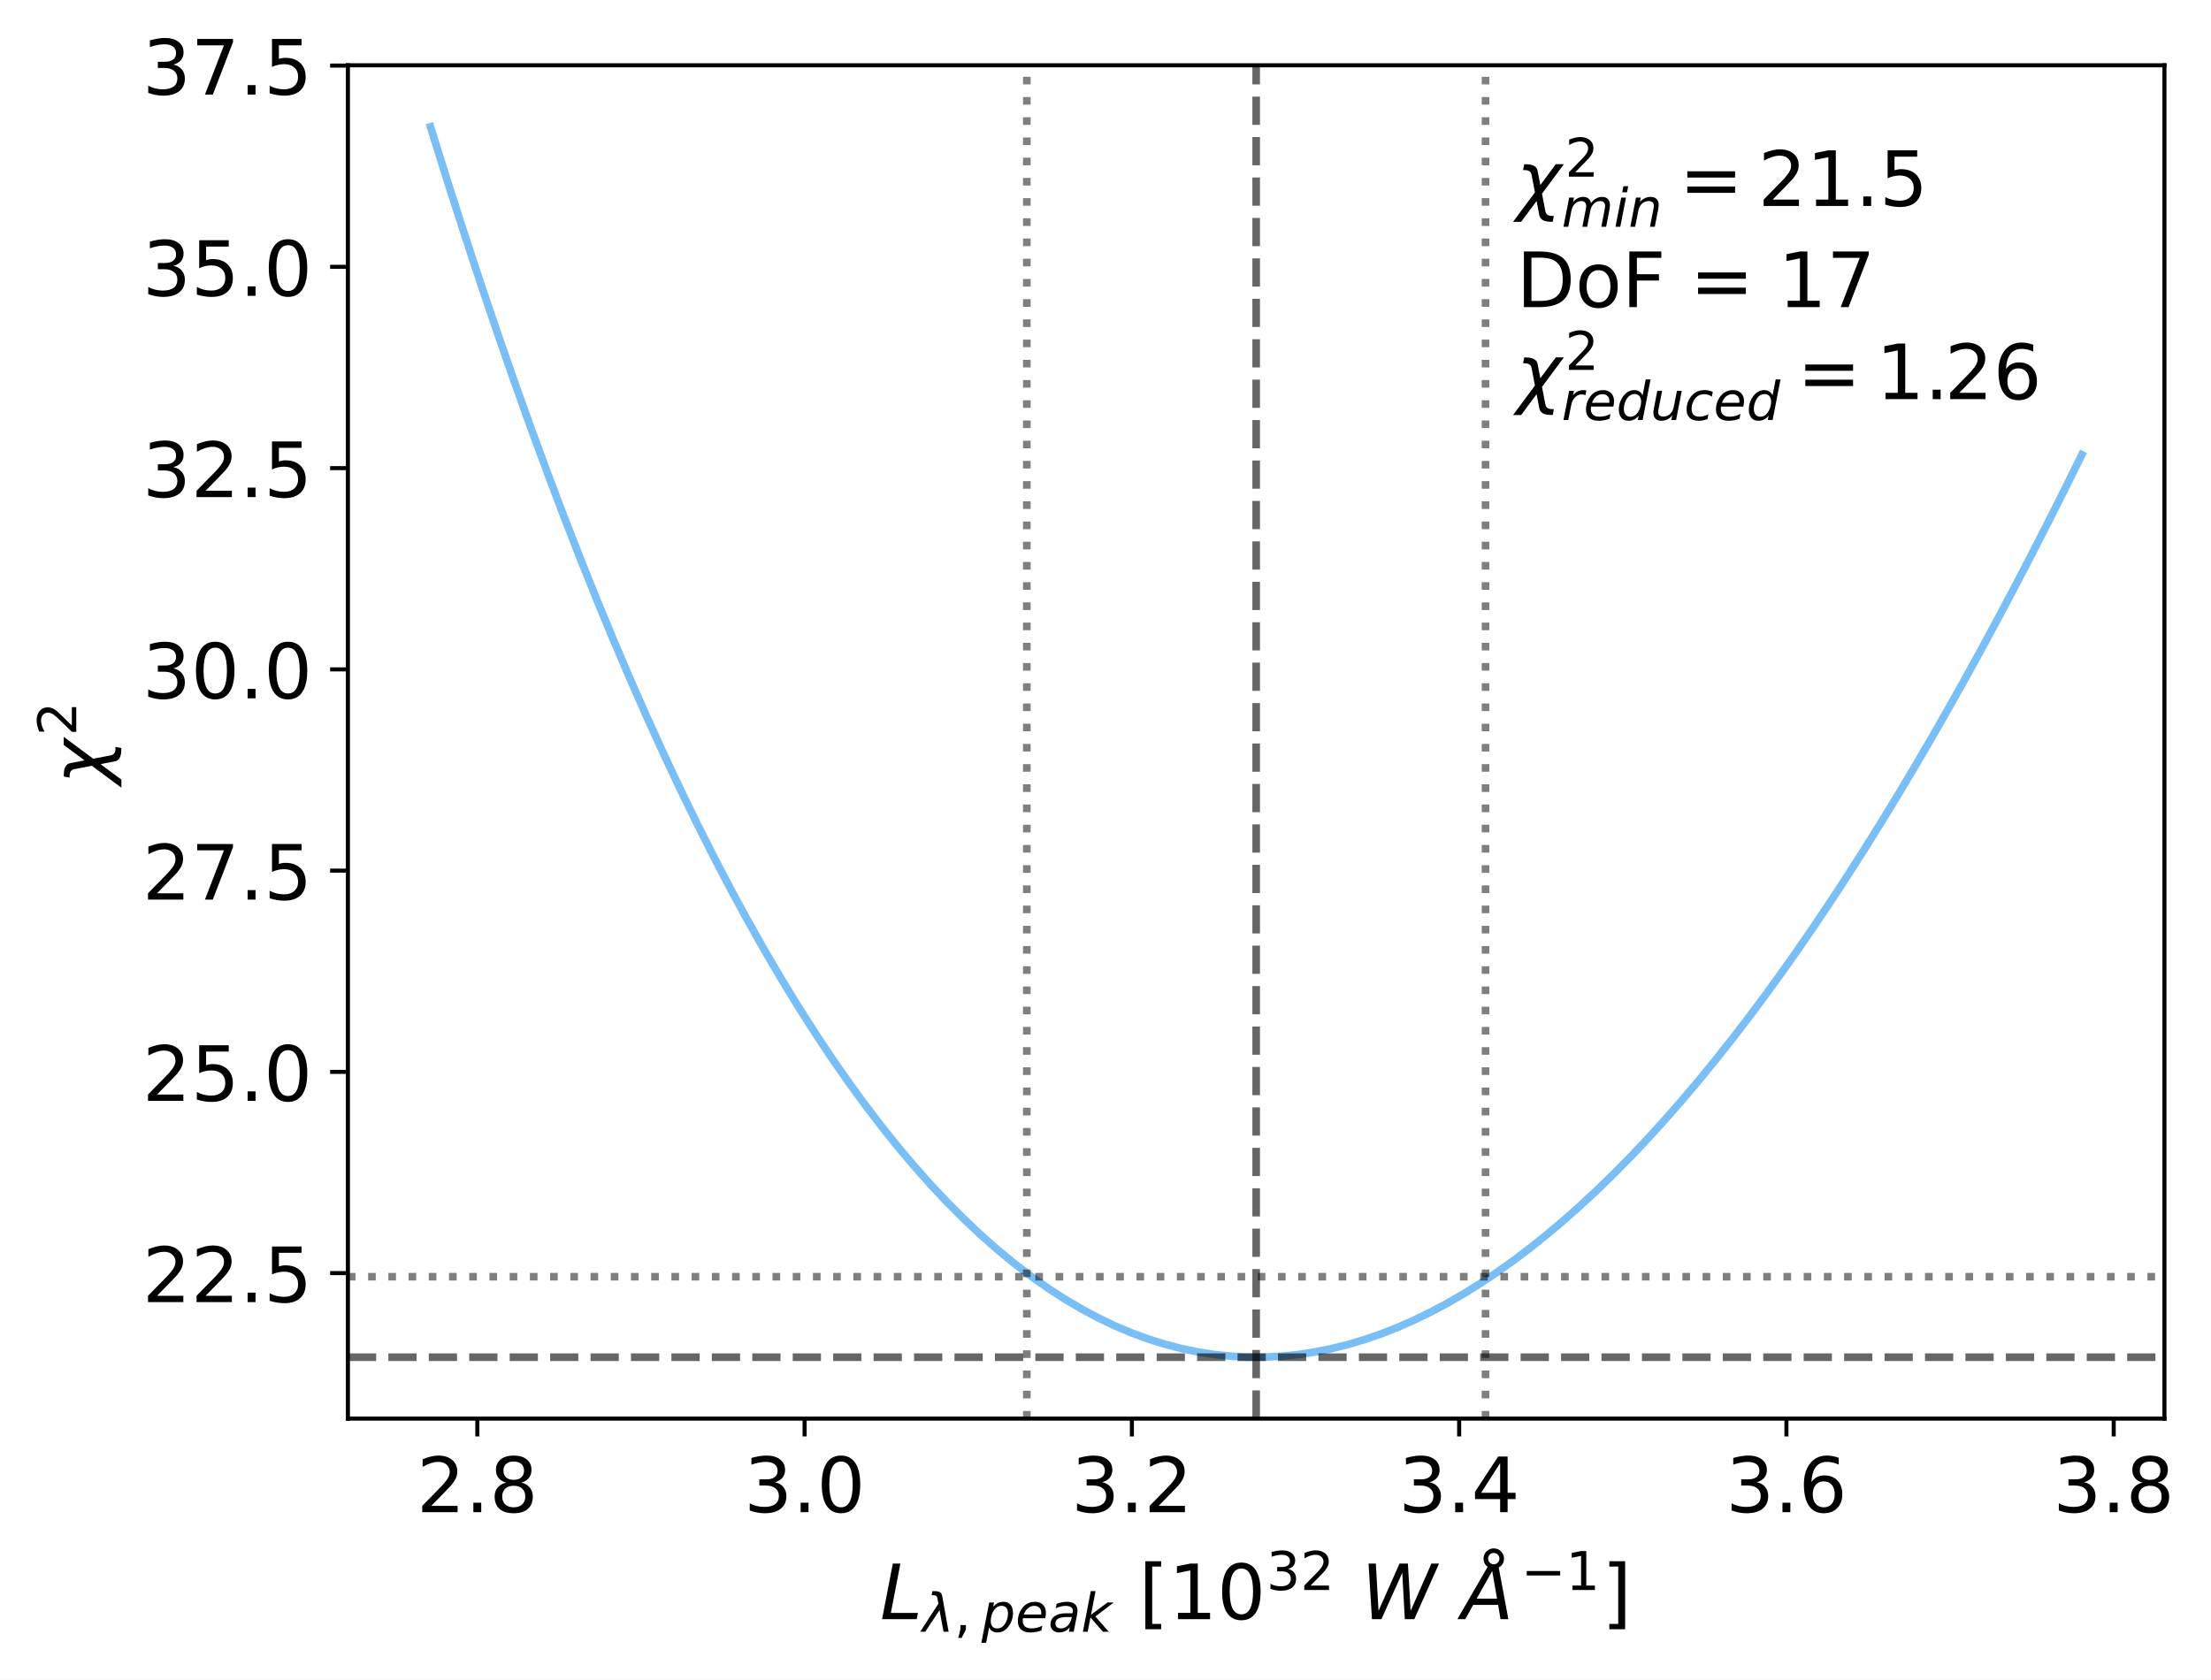
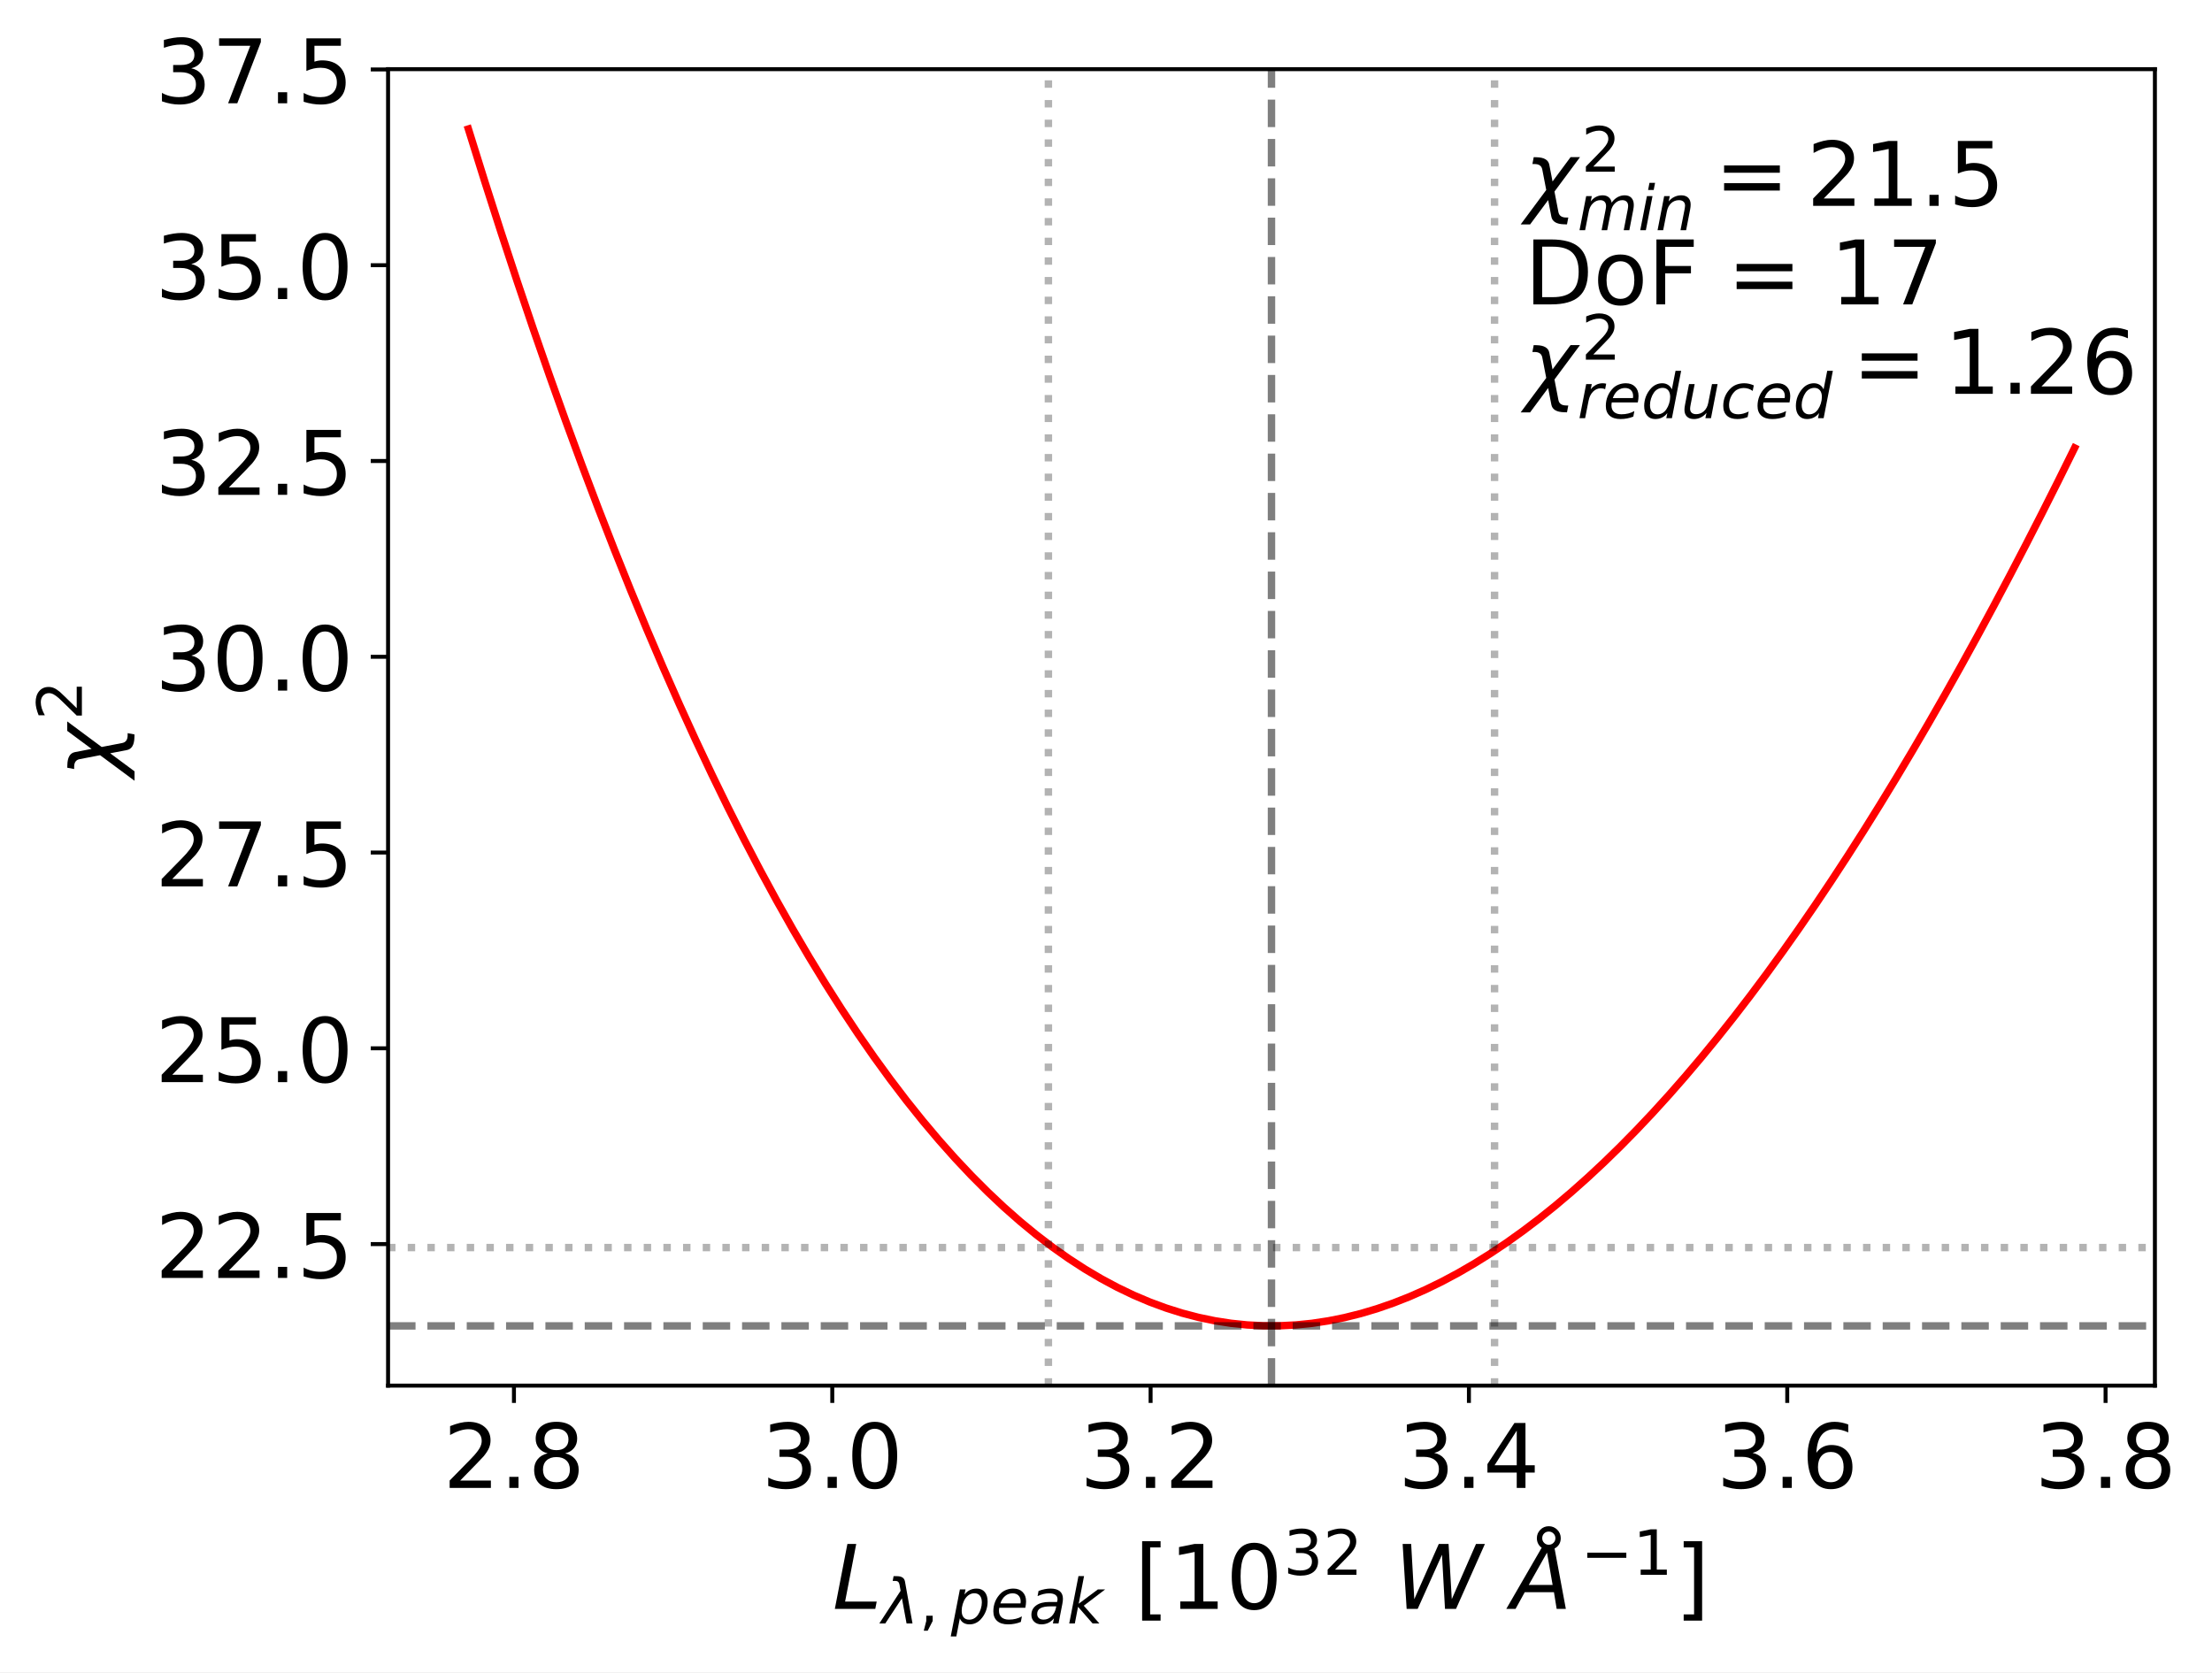
- <svg xmlns="http://www.w3.org/2000/svg" xmlns:xlink="http://www.w3.org/1999/xlink" width="434.674pt" height="330.27pt" viewBox="0 0 434.674 330.27" version="1.1">
+ <svg xmlns="http://www.w3.org/2000/svg" xmlns:xlink="http://www.w3.org/1999/xlink" width="447.099pt" height="338.034pt" viewBox="0 0 447.099 338.034" version="1.1">
  <defs>
    <style type="text/css">*{stroke-linejoin: round; stroke-linecap: butt}</style>
  </defs>
  <g id="figure_1">
    <g id="patch_1">
-       <path d="M 0 330.27  L 434.674 330.27  L 434.674 0  L 0 0  z " style="fill: #ffffff" />
+       <path d="M 0 338.034  L 447.099 338.034  L 447.099 0  L 0 0  z " style="fill: #ffffff" />
    </g>
    <g id="axes_1">
      <g id="patch_2">
-         <path d="M 68.398 278.953  L 425.518 278.953  L 425.518 12.841  L 68.398 12.841  z " style="fill: #ffffff" />
+         <path d="M 78.438 280.093  L 435.558 280.093  L 435.558 13.981  L 78.438 13.981  z " style="fill: #ffffff" />
      </g>
      <g id="matplotlib.axis_1">
        <g id="xtick_1">
          <g id="line2d_1">
            <defs>
-               <path id="ma2590154cd" d="M 0 0  L 0 3.5  " style="stroke: #000000; stroke-width: 0.8" />
+               <path id="m9525045e9a" d="M 0 0  L 0 3.5  " style="stroke: #000000; stroke-width: 0.8" />
            </defs>
            <g>
-               <use xlink:href="#ma2590154cd" x="93.843" y="278.953" style="stroke: #000000; stroke-width: 0.8" />
+               <use xlink:href="#m9525045e9a" x="103.882" y="280.093" style="stroke: #000000; stroke-width: 0.8" />
            </g>
          </g>
          <g id="text_1">
-             <g transform="translate(81.91546 297.3509) scale(0.15 -0.15)">
+             <g transform="translate(89.56968 300.7702) scale(0.18 -0.18)">
              <defs>
                <path id="DejaVuSans-32" d="M 1228 531  L 3431 531  L 3431 0  L 469 0  L 469 531  Q 828 903 1448 1529  Q 2069 2156 2228 2338  Q 2531 2678 2651 2914  Q 2772 3150 2772 3378  Q 2772 3750 2511 3984  Q 2250 4219 1831 4219  Q 1534 4219 1204 4116  Q 875 4013 500 3803  L 500 4441  Q 881 4594 1212 4672  Q 1544 4750 1819 4750  Q 2544 4750 2975 4387  Q 3406 4025 3406 3419  Q 3406 3131 3298 2873  Q 3191 2616 2906 2266  Q 2828 2175 2409 1742  Q 1991 1309 1228 531  z " transform="scale(0.015625)" />
                <path id="DejaVuSans-2e" d="M 684 794  L 1344 794  L 1344 0  L 684 0  L 684 794  z " transform="scale(0.015625)" />
                <path id="DejaVuSans-38" d="M 2034 2216  Q 1584 2216 1326 1975  Q 1069 1734 1069 1313  Q 1069 891 1326 650  Q 1584 409 2034 409  Q 2484 409 2743 651  Q 3003 894 3003 1313  Q 3003 1734 2745 1975  Q 2488 2216 2034 2216  z M 1403 2484  Q 997 2584 770 2862  Q 544 3141 544 3541  Q 544 4100 942 4425  Q 1341 4750 2034 4750  Q 2731 4750 3128 4425  Q 3525 4100 3525 3541  Q 3525 3141 3298 2862  Q 3072 2584 2669 2484  Q 3125 2378 3379 2068  Q 3634 1759 3634 1313  Q 3634 634 3220 271  Q 2806 -91 2034 -91  Q 1263 -91 848 271  Q 434 634 434 1313  Q 434 1759 690 2068  Q 947 2378 1403 2484  z M 1172 3481  Q 1172 3119 1398 2916  Q 1625 2713 2034 2713  Q 2441 2713 2670 2916  Q 2900 3119 2900 3481  Q 2900 3844 2670 4047  Q 2441 4250 2034 4250  Q 1625 4250 1398 4047  Q 1172 3844 1172 3481  z " transform="scale(0.015625)" />
              </defs>
              <use xlink:href="#DejaVuSans-32" />
              <use xlink:href="#DejaVuSans-2e" x="63.623" />
              <use xlink:href="#DejaVuSans-38" x="95.41" />
            </g>
          </g>
        </g>
        <g id="xtick_2">
          <g id="line2d_2">
            <g>
-               <use xlink:href="#ma2590154cd" x="158.184" y="278.953" style="stroke: #000000; stroke-width: 0.8" />
+               <use xlink:href="#m9525045e9a" x="168.223" y="280.093" style="stroke: #000000; stroke-width: 0.8" />
            </g>
          </g>
          <g id="text_2">
-             <g transform="translate(146.2563 297.3509) scale(0.15 -0.15)">
+             <g transform="translate(153.9105 300.7702) scale(0.18 -0.18)">
              <defs>
                <path id="DejaVuSans-33" d="M 2597 2516  Q 3050 2419 3304 2112  Q 3559 1806 3559 1356  Q 3559 666 3084 287  Q 2609 -91 1734 -91  Q 1441 -91 1130 -33  Q 819 25 488 141  L 488 750  Q 750 597 1062 519  Q 1375 441 1716 441  Q 2309 441 2620 675  Q 2931 909 2931 1356  Q 2931 1769 2642 2001  Q 2353 2234 1838 2234  L 1294 2234  L 1294 2753  L 1863 2753  Q 2328 2753 2575 2939  Q 2822 3125 2822 3475  Q 2822 3834 2567 4026  Q 2313 4219 1838 4219  Q 1578 4219 1281 4162  Q 984 4106 628 3988  L 628 4550  Q 988 4650 1302 4700  Q 1616 4750 1894 4750  Q 2613 4750 3031 4423  Q 3450 4097 3450 3541  Q 3450 3153 3228 2886  Q 3006 2619 2597 2516  z " transform="scale(0.015625)" />
                <path id="DejaVuSans-30" d="M 2034 4250  Q 1547 4250 1301 3770  Q 1056 3291 1056 2328  Q 1056 1369 1301 889  Q 1547 409 2034 409  Q 2525 409 2770 889  Q 3016 1369 3016 2328  Q 3016 3291 2770 3770  Q 2525 4250 2034 4250  z M 2034 4750  Q 2819 4750 3233 4129  Q 3647 3509 3647 2328  Q 3647 1150 3233 529  Q 2819 -91 2034 -91  Q 1250 -91 836 529  Q 422 1150 422 2328  Q 422 3509 836 4129  Q 1250 4750 2034 4750  z " transform="scale(0.015625)" />
              </defs>
              <use xlink:href="#DejaVuSans-33" />
              <use xlink:href="#DejaVuSans-2e" x="63.623" />
              <use xlink:href="#DejaVuSans-30" x="95.41" />
            </g>
          </g>
        </g>
        <g id="xtick_3">
          <g id="line2d_3">
            <g>
-               <use xlink:href="#ma2590154cd" x="222.524" y="278.953" style="stroke: #000000; stroke-width: 0.8" />
+               <use xlink:href="#m9525045e9a" x="232.564" y="280.093" style="stroke: #000000; stroke-width: 0.8" />
            </g>
          </g>
          <g id="text_3">
-             <g transform="translate(210.5971 297.3509) scale(0.15 -0.15)">
+             <g transform="translate(218.2513 300.7702) scale(0.18 -0.18)">
              <use xlink:href="#DejaVuSans-33" />
              <use xlink:href="#DejaVuSans-2e" x="63.623" />
              <use xlink:href="#DejaVuSans-32" x="95.41" />
            </g>
          </g>
        </g>
        <g id="xtick_4">
          <g id="line2d_4">
            <g>
-               <use xlink:href="#ma2590154cd" x="286.865" y="278.953" style="stroke: #000000; stroke-width: 0.8" />
+               <use xlink:href="#m9525045e9a" x="296.905" y="280.093" style="stroke: #000000; stroke-width: 0.8" />
            </g>
          </g>
          <g id="text_4">
-             <g transform="translate(274.9379 297.3509) scale(0.15 -0.15)">
+             <g transform="translate(282.5921 300.7702) scale(0.18 -0.18)">
              <defs>
                <path id="DejaVuSans-34" d="M 2419 4116  L 825 1625  L 2419 1625  L 2419 4116  z M 2253 4666  L 3047 4666  L 3047 1625  L 3713 1625  L 3713 1100  L 3047 1100  L 3047 0  L 2419 0  L 2419 1100  L 313 1100  L 313 1709  L 2253 4666  z " transform="scale(0.015625)" />
              </defs>
              <use xlink:href="#DejaVuSans-33" />
              <use xlink:href="#DejaVuSans-2e" x="63.623" />
              <use xlink:href="#DejaVuSans-34" x="95.41" />
            </g>
          </g>
        </g>
        <g id="xtick_5">
          <g id="line2d_5">
            <g>
-               <use xlink:href="#ma2590154cd" x="351.206" y="278.953" style="stroke: #000000; stroke-width: 0.8" />
+               <use xlink:href="#m9525045e9a" x="361.246" y="280.093" style="stroke: #000000; stroke-width: 0.8" />
            </g>
          </g>
          <g id="text_5">
-             <g transform="translate(339.2787 297.3509) scale(0.15 -0.15)">
+             <g transform="translate(346.9329 300.7702) scale(0.18 -0.18)">
              <defs>
                <path id="DejaVuSans-36" d="M 2113 2584  Q 1688 2584 1439 2293  Q 1191 2003 1191 1497  Q 1191 994 1439 701  Q 1688 409 2113 409  Q 2538 409 2786 701  Q 3034 994 3034 1497  Q 3034 2003 2786 2293  Q 2538 2584 2113 2584  z M 3366 4563  L 3366 3988  Q 3128 4100 2886 4159  Q 2644 4219 2406 4219  Q 1781 4219 1451 3797  Q 1122 3375 1075 2522  Q 1259 2794 1537 2939  Q 1816 3084 2150 3084  Q 2853 3084 3261 2657  Q 3669 2231 3669 1497  Q 3669 778 3244 343  Q 2819 -91 2113 -91  Q 1303 -91 875 529  Q 447 1150 447 2328  Q 447 3434 972 4092  Q 1497 4750 2381 4750  Q 2619 4750 2861 4703  Q 3103 4656 3366 4563  z " transform="scale(0.015625)" />
              </defs>
              <use xlink:href="#DejaVuSans-33" />
              <use xlink:href="#DejaVuSans-2e" x="63.623" />
              <use xlink:href="#DejaVuSans-36" x="95.41" />
            </g>
          </g>
        </g>
        <g id="xtick_6">
          <g id="line2d_6">
            <g>
-               <use xlink:href="#ma2590154cd" x="415.547" y="278.953" style="stroke: #000000; stroke-width: 0.8" />
+               <use xlink:href="#m9525045e9a" x="425.587" y="280.093" style="stroke: #000000; stroke-width: 0.8" />
            </g>
          </g>
          <g id="text_6">
-             <g transform="translate(403.6195 297.3509) scale(0.15 -0.15)">
+             <g transform="translate(411.2737 300.7702) scale(0.18 -0.18)">
              <use xlink:href="#DejaVuSans-33" />
              <use xlink:href="#DejaVuSans-2e" x="63.623" />
              <use xlink:href="#DejaVuSans-38" x="95.41" />
            </g>
          </g>
        </g>
        <g id="text_7">
-           <g transform="translate(173.0084 318.4204) scale(0.15 -0.15)">
+           <g transform="translate(168.2581 325.2536) scale(0.18 -0.18)">
            <defs>
              <path id="DejaVuSans-Oblique-4c" d="M 1075 4666  L 1709 4666  L 909 525  L 3181 525  L 3078 0  L 172 0  L 1075 4666  z " transform="scale(0.015625)" />
              <path id="DejaVuSans-Oblique-3bb" d="M 2350 4316  L 3125 0  L 2516 0  L 2038 2588  L 328 0  L -281 0  L 1903 3356  L 1794 3975  Q 1725 4369 1391 4369  L 1091 4369  L 1184 4863  L 1550 4856  Q 2253 4847 2350 4316  z " transform="scale(0.015625)" />
              <path id="DejaVuSans-2c" d="M 750 794  L 1409 794  L 1409 256  L 897 -744  L 494 -744  L 750 256  L 750 794  z " transform="scale(0.015625)" />
              <path id="DejaVuSans-Oblique-70" d="M 3175 2156  Q 3175 2616 2975 2859  Q 2775 3103 2400 3103  Q 2144 3103 1911 2972  Q 1678 2841 1497 2591  Q 1319 2344 1212 1994  Q 1106 1644 1106 1300  Q 1106 863 1306 627  Q 1506 391 1875 391  Q 2147 391 2380 519  Q 2613 647 2778 891  Q 2956 1147 3065 1494  Q 3175 1841 3175 2156  z M 1394 2969  Q 1625 3272 1939 3428  Q 2253 3584 2638 3584  Q 3175 3584 3472 3232  Q 3769 2881 3769 2247  Q 3769 1728 3584 1258  Q 3400 788 3053 416  Q 2822 169 2531 39  Q 2241 -91 1919 -91  Q 1547 -91 1294 64  Q 1041 219 916 525  L 556 -1331  L -19 -1331  L 922 3500  L 1497 3500  L 1394 2969  z " transform="scale(0.015625)" />
              <path id="DejaVuSans-Oblique-65" d="M 3078 2063  Q 3088 2113 3092 2166  Q 3097 2219 3097 2272  Q 3097 2653 2873 2875  Q 2650 3097 2266 3097  Q 1838 3097 1509 2826  Q 1181 2556 1013 2059  L 3078 2063  z M 3578 1613  L 903 1613  Q 884 1494 878 1425  Q 872 1356 872 1306  Q 872 872 1139 634  Q 1406 397 1894 397  Q 2269 397 2603 481  Q 2938 566 3225 728  L 3116 159  Q 2806 34 2476 -28  Q 2147 -91 1806 -91  Q 1078 -91 686 257  Q 294 606 294 1247  Q 294 1794 489 2264  Q 684 2734 1063 3103  Q 1306 3334 1642 3459  Q 1978 3584 2356 3584  Q 2950 3584 3301 3228  Q 3653 2872 3653 2272  Q 3653 2128 3634 1964  Q 3616 1800 3578 1613  z " transform="scale(0.015625)" />
              <path id="DejaVuSans-Oblique-61" d="M 3438 1997  L 3047 0  L 2472 0  L 2578 531  Q 2325 219 2001 64  Q 1678 -91 1281 -91  Q 834 -91 548 182  Q 263 456 263 884  Q 263 1497 752 1853  Q 1241 2209 2100 2209  L 2900 2209  L 2931 2363  Q 2938 2388 2941 2417  Q 2944 2447 2944 2509  Q 2944 2788 2717 2942  Q 2491 3097 2081 3097  Q 1800 3097 1504 3025  Q 1209 2953 897 2809  L 997 3341  Q 1322 3463 1633 3523  Q 1944 3584 2234 3584  Q 2853 3584 3176 3315  Q 3500 3047 3500 2534  Q 3500 2431 3484 2292  Q 3469 2153 3438 1997  z M 2816 1759  L 2241 1759  Q 1534 1759 1195 1570  Q 856 1381 856 984  Q 856 709 1029 553  Q 1203 397 1509 397  Q 1978 397 2328 733  Q 2678 1069 2791 1631  L 2816 1759  z " transform="scale(0.015625)" />
              <path id="DejaVuSans-Oblique-6b" d="M 1172 4863  L 1747 4863  L 1197 2028  L 3169 3500  L 3916 3500  L 1716 1825  L 3322 0  L 2625 0  L 1131 1709  L 800 0  L 225 0  L 1172 4863  z " transform="scale(0.015625)" />
              <path id="DejaVuSans-5b" d="M 550 4863  L 1875 4863  L 1875 4416  L 1125 4416  L 1125 -397  L 1875 -397  L 1875 -844  L 550 -844  L 550 4863  z " transform="scale(0.015625)" />
              <path id="DejaVuSans-31" d="M 794 531  L 1825 531  L 1825 4091  L 703 3866  L 703 4441  L 1819 4666  L 2450 4666  L 2450 531  L 3481 531  L 3481 0  L 794 0  L 794 531  z " transform="scale(0.015625)" />
              <path id="DejaVuSans-Oblique-57" d="M 616 4666  L 1228 4666  L 1453 697  L 3213 4666  L 3916 4666  L 4147 697  L 5888 4666  L 6528 4666  L 4453 0  L 3659 0  L 3444 3891  L 1697 0  L 903 0  L 616 4666  z " transform="scale(0.015625)" />
              <path id="DejaVuSans-Oblique-c5" d="M 3188 5081  Q 3188 5278 3048 5417  Q 2909 5556 2713 5556  Q 2513 5556 2377 5420  Q 2241 5284 2241 5081  Q 2241 4884 2377 4746  Q 2513 4609 2713 4609  Q 2909 4609 3048 4746  Q 3188 4884 3188 5081  z M 2203 4397  Q 2034 4513 1945 4689  Q 1856 4866 1856 5081  Q 1856 5438 2106 5689  Q 2356 5941 2713 5941  Q 3069 5941 3320 5689  Q 3572 5438 3572 5081  Q 3572 4834 3458 4643  Q 3344 4453 3128 4341  L 3938 0  L 3278 0  L 3084 1197  L 984 1197  L 325 0  L -341 0  L 2203 4397  z M 2584 4044  L 1275 1722  L 2988 1722  L 2584 4044  z " transform="scale(0.015625)" />
              <path id="DejaVuSans-2212" d="M 678 2272  L 4684 2272  L 4684 1741  L 678 1741  L 678 2272  z " transform="scale(0.015625)" />
              <path id="DejaVuSans-5d" d="M 1947 4863  L 1947 -844  L 622 -844  L 622 -397  L 1369 -397  L 1369 4416  L 622 4416  L 622 4863  L 1947 4863  z " transform="scale(0.015625)" />
            </defs>
            <use xlink:href="#DejaVuSans-Oblique-4c" transform="translate(0 0.171875)" />
            <use xlink:href="#DejaVuSans-Oblique-3bb" transform="translate(55.71289 -16.23438) scale(0.7)" />
            <use xlink:href="#DejaVuSans-2c" transform="translate(97.13867 -16.23438) scale(0.7)" />
            <use xlink:href="#DejaVuSans-Oblique-70" transform="translate(133.0273 -16.23438) scale(0.7)" />
            <use xlink:href="#DejaVuSans-Oblique-65" transform="translate(177.4609 -16.23438) scale(0.7)" />
            <use xlink:href="#DejaVuSans-Oblique-61" transform="translate(220.5273 -16.23438) scale(0.7)" />
            <use xlink:href="#DejaVuSans-Oblique-6b" transform="translate(263.4229 -16.23438) scale(0.7)" />
            <use xlink:href="#DejaVuSans-5b" transform="translate(339.1647 0.171875)" />
            <use xlink:href="#DejaVuSans-31" transform="translate(378.1784 0.171875)" />
            <use xlink:href="#DejaVuSans-30" transform="translate(441.8014 0.171875)" />
            <use xlink:href="#DejaVuSans-33" transform="translate(506.3815 38.45312) scale(0.7)" />
            <use xlink:href="#DejaVuSans-32" transform="translate(550.9176 38.45312) scale(0.7)" />
            <use xlink:href="#DejaVuSans-Oblique-57" transform="translate(630.6585 0.171875)" />
            <use xlink:href="#DejaVuSans-Oblique-c5" transform="translate(762.0059 0.171875)" />
            <use xlink:href="#DejaVuSans-2212" transform="translate(840.2199 38.45312) scale(0.7)" />
            <use xlink:href="#DejaVuSans-31" transform="translate(898.8722 38.45312) scale(0.7)" />
            <use xlink:href="#DejaVuSans-5d" transform="translate(946.1427 0.171875)" />
          </g>
        </g>
      </g>
      <g id="matplotlib.axis_2">
        <g id="ytick_1">
          <g id="line2d_7">
            <defs>
-               <path id="m27afdc7141" d="M 0 0  L -3.5 0  " style="stroke: #000000; stroke-width: 0.8" />
+               <path id="m376f08cd0b" d="M 0 0  L -3.5 0  " style="stroke: #000000; stroke-width: 0.8" />
            </defs>
            <g>
-               <use xlink:href="#m27afdc7141" x="68.398" y="250.344" style="stroke: #000000; stroke-width: 0.8" />
+               <use xlink:href="#m376f08cd0b" x="78.438" y="251.484" style="stroke: #000000; stroke-width: 0.8" />
            </g>
          </g>
          <g id="text_8">
-             <g transform="translate(28 256.0433) scale(0.15 -0.15)">
+             <g transform="translate(31.36 258.3228) scale(0.18 -0.18)">
              <defs>
                <path id="DejaVuSans-35" d="M 691 4666  L 3169 4666  L 3169 4134  L 1269 4134  L 1269 2991  Q 1406 3038 1543 3061  Q 1681 3084 1819 3084  Q 2600 3084 3056 2656  Q 3513 2228 3513 1497  Q 3513 744 3044 326  Q 2575 -91 1722 -91  Q 1428 -91 1123 -41  Q 819 9 494 109  L 494 744  Q 775 591 1075 516  Q 1375 441 1709 441  Q 2250 441 2565 725  Q 2881 1009 2881 1497  Q 2881 1984 2565 2268  Q 2250 2553 1709 2553  Q 1456 2553 1204 2497  Q 953 2441 691 2322  L 691 4666  z " transform="scale(0.015625)" />
              </defs>
              <use xlink:href="#DejaVuSans-32" />
              <use xlink:href="#DejaVuSans-32" x="63.623" />
              <use xlink:href="#DejaVuSans-2e" x="127.246" />
              <use xlink:href="#DejaVuSans-35" x="159.033" />
            </g>
          </g>
        </g>
        <g id="ytick_2">
          <g id="line2d_8">
            <g>
-               <use xlink:href="#m27afdc7141" x="68.398" y="210.77" style="stroke: #000000; stroke-width: 0.8" />
+               <use xlink:href="#m376f08cd0b" x="78.438" y="211.91" style="stroke: #000000; stroke-width: 0.8" />
            </g>
          </g>
          <g id="text_9">
-             <g transform="translate(28 216.469) scale(0.15 -0.15)">
+             <g transform="translate(31.36 218.7486) scale(0.18 -0.18)">
              <use xlink:href="#DejaVuSans-32" />
              <use xlink:href="#DejaVuSans-35" x="63.623" />
              <use xlink:href="#DejaVuSans-2e" x="127.246" />
              <use xlink:href="#DejaVuSans-30" x="159.033" />
            </g>
          </g>
        </g>
        <g id="ytick_3">
          <g id="line2d_9">
            <g>
-               <use xlink:href="#m27afdc7141" x="68.398" y="171.196" style="stroke: #000000; stroke-width: 0.8" />
+               <use xlink:href="#m376f08cd0b" x="78.438" y="172.336" style="stroke: #000000; stroke-width: 0.8" />
            </g>
          </g>
          <g id="text_10">
-             <g transform="translate(28 176.8948) scale(0.15 -0.15)">
+             <g transform="translate(31.36 179.1743) scale(0.18 -0.18)">
              <defs>
                <path id="DejaVuSans-37" d="M 525 4666  L 3525 4666  L 3525 4397  L 1831 0  L 1172 0  L 2766 4134  L 525 4134  L 525 4666  z " transform="scale(0.015625)" />
              </defs>
              <use xlink:href="#DejaVuSans-32" />
              <use xlink:href="#DejaVuSans-37" x="63.623" />
              <use xlink:href="#DejaVuSans-2e" x="127.246" />
              <use xlink:href="#DejaVuSans-35" x="159.033" />
            </g>
          </g>
        </g>
        <g id="ytick_4">
          <g id="line2d_10">
            <g>
-               <use xlink:href="#m27afdc7141" x="68.398" y="131.622" style="stroke: #000000; stroke-width: 0.8" />
+               <use xlink:href="#m376f08cd0b" x="78.438" y="132.761" style="stroke: #000000; stroke-width: 0.8" />
            </g>
          </g>
          <g id="text_11">
-             <g transform="translate(28 137.3205) scale(0.15 -0.15)">
+             <g transform="translate(31.36 139.6) scale(0.18 -0.18)">
              <use xlink:href="#DejaVuSans-33" />
              <use xlink:href="#DejaVuSans-30" x="63.623" />
              <use xlink:href="#DejaVuSans-2e" x="127.246" />
              <use xlink:href="#DejaVuSans-30" x="159.033" />
            </g>
          </g>
        </g>
        <g id="ytick_5">
          <g id="line2d_11">
            <g>
-               <use xlink:href="#m27afdc7141" x="68.398" y="92.047" style="stroke: #000000; stroke-width: 0.8" />
+               <use xlink:href="#m376f08cd0b" x="78.438" y="93.187" style="stroke: #000000; stroke-width: 0.8" />
            </g>
          </g>
          <g id="text_12">
-             <g transform="translate(28 97.74621) scale(0.15 -0.15)">
+             <g transform="translate(31.36 100.0257) scale(0.18 -0.18)">
              <use xlink:href="#DejaVuSans-33" />
              <use xlink:href="#DejaVuSans-32" x="63.623" />
              <use xlink:href="#DejaVuSans-2e" x="127.246" />
              <use xlink:href="#DejaVuSans-35" x="159.033" />
            </g>
          </g>
        </g>
        <g id="ytick_6">
          <g id="line2d_12">
            <g>
-               <use xlink:href="#m27afdc7141" x="68.398" y="52.473" style="stroke: #000000; stroke-width: 0.8" />
+               <use xlink:href="#m376f08cd0b" x="78.438" y="53.613" style="stroke: #000000; stroke-width: 0.8" />
            </g>
          </g>
          <g id="text_13">
-             <g transform="translate(28 58.17193) scale(0.15 -0.15)">
+             <g transform="translate(31.36 60.45146) scale(0.18 -0.18)">
              <use xlink:href="#DejaVuSans-33" />
              <use xlink:href="#DejaVuSans-35" x="63.623" />
              <use xlink:href="#DejaVuSans-2e" x="127.246" />
              <use xlink:href="#DejaVuSans-30" x="159.033" />
            </g>
          </g>
        </g>
        <g id="ytick_7">
          <g id="line2d_13">
            <g>
-               <use xlink:href="#m27afdc7141" x="68.398" y="12.899" style="stroke: #000000; stroke-width: 0.8" />
+               <use xlink:href="#m376f08cd0b" x="78.438" y="14.039" style="stroke: #000000; stroke-width: 0.8" />
            </g>
          </g>
          <g id="text_14">
-             <g transform="translate(28 18.59766) scale(0.15 -0.15)">
+             <g transform="translate(31.36 20.87719) scale(0.18 -0.18)">
              <use xlink:href="#DejaVuSans-33" />
              <use xlink:href="#DejaVuSans-37" x="63.623" />
              <use xlink:href="#DejaVuSans-2e" x="127.246" />
              <use xlink:href="#DejaVuSans-35" x="159.033" />
            </g>
          </g>
        </g>
        <g id="text_15">
-           <g transform="translate(20.85 154.2222) rotate(-90) scale(0.15 -0.15)">
+           <g transform="translate(23.58 157.027) rotate(-90) scale(0.18 -0.18)">
            <defs>
              <path id="DejaVuSans-Oblique-3c7" d="M 1922 -781  L 1691 416  L 394 -1334  L -284 -1334  L 1553 1141  L 1269 2613  Q 1194 3006 713 3006  L 559 3006  L 653 3500  L 872 3494  Q 1675 3472 1775 2950  L 2006 1753  L 3303 3503  L 3981 3503  L 2144 1028  L 2428 -444  Q 2503 -838 2984 -838  L 3138 -838  L 3044 -1331  L 2825 -1325  Q 2022 -1303 1922 -781  z " transform="scale(0.015625)" />
            </defs>
            <use xlink:href="#DejaVuSans-Oblique-3c7" transform="translate(0 0.765625)" />
            <use xlink:href="#DejaVuSans-32" transform="translate(63.6524 39.04688) scale(0.7)" />
          </g>
        </g>
      </g>
      <g id="line2d_14">
-         <path d="M 84.631 24.937  L 87.911 35.442  L 91.19 45.676  L 94.469 55.642  L 97.749 65.344  L 101.028 74.784  L 104.307 83.965  L 107.587 92.89  L 110.866 101.56  L 114.145 109.979  L 117.425 118.149  L 120.704 126.073  L 123.983 133.753  L 127.263 141.192  L 130.542 148.393  L 133.821 155.356  L 137.101 162.086  L 140.38 168.584  L 143.659 174.853  L 146.939 180.895  L 150.218 186.712  L 153.497 192.306  L 156.777 197.68  L 160.056 202.836  L 163.335 207.776  L 166.615 212.502  L 169.894 217.016  L 173.173 221.32  L 176.453 225.417  L 179.732 229.308  L 183.011 232.995  L 186.291 236.481  L 189.57 239.767  L 192.849 242.855  L 196.129 245.748  L 199.408 248.446  L 202.687 250.952  L 205.967 253.268  L 209.246 255.395  L 212.525 257.336  L 215.805 259.092  L 219.084 260.665  L 222.363 262.056  L 225.643 263.268  L 228.922 264.301  L 232.201 265.159  L 235.481 265.841  L 238.76 266.351  L 242.039 266.689  L 245.319 266.857  L 248.598 266.857  L 251.877 266.691  L 255.157 266.359  L 258.436 265.863  L 261.715 265.206  L 264.995 264.388  L 268.274 263.411  L 271.553 262.276  L 274.833 260.985  L 278.112 259.539  L 281.391 257.94  L 284.671 256.189  L 287.95 254.287  L 291.23 252.236  L 294.509 250.037  L 297.788 247.692  L 301.068 245.201  L 304.347 242.566  L 307.626 239.789  L 310.906 236.871  L 314.185 233.812  L 317.464 230.615  L 320.744 227.28  L 324.023 223.808  L 327.302 220.202  L 330.582 216.461  L 333.861 212.588  L 337.14 208.583  L 340.42 204.448  L 343.699 200.183  L 346.978 195.791  L 350.258 191.271  L 353.537 186.625  L 356.816 181.855  L 360.096 176.961  L 363.375 171.944  L 366.654 166.806  L 369.934 161.547  L 373.213 156.168  L 376.492 150.672  L 379.772 145.057  L 383.051 139.327  L 386.33 133.481  L 389.61 127.521  L 392.889 121.447  L 396.168 115.261  L 399.448 108.963  L 402.727 102.555  L 406.006 96.037  L 409.286 89.41  " clip-path="url(#p4fca87f652)" style="fill: none; stroke: #7abef6; stroke-width: 1.5; stroke-linecap: square" />
+         <path d="M 94.671 26.077  L 97.95 36.581  L 101.23 46.816  L 104.509 56.782  L 107.788 66.484  L 111.068 75.924  L 114.347 85.105  L 117.626 94.029  L 120.906 102.7  L 124.185 111.119  L 127.464 119.289  L 130.744 127.213  L 134.023 134.893  L 137.302 142.332  L 140.582 149.532  L 143.861 156.496  L 147.14 163.226  L 150.42 169.724  L 153.699 175.993  L 156.978 182.035  L 160.258 187.852  L 163.537 193.446  L 166.816 198.82  L 170.096 203.976  L 173.375 208.916  L 176.654 213.641  L 179.934 218.155  L 183.213 222.46  L 186.492 226.557  L 189.772 230.448  L 193.051 234.135  L 196.33 237.621  L 199.61 240.907  L 202.889 243.995  L 206.168 246.887  L 209.448 249.586  L 212.727 252.092  L 216.006 254.408  L 219.286 256.535  L 222.565 258.476  L 225.844 260.232  L 229.124 261.805  L 232.403 263.196  L 235.682 264.407  L 238.962 265.441  L 242.241 266.298  L 245.52 266.981  L 248.8 267.49  L 252.079 267.829  L 255.358 267.997  L 258.638 267.997  L 261.917 267.83  L 265.196 267.499  L 268.476 267.003  L 271.755 266.346  L 275.034 265.528  L 278.314 264.551  L 281.593 263.416  L 284.873 262.125  L 288.152 260.679  L 291.431 259.08  L 294.711 257.329  L 297.99 255.427  L 301.269 253.376  L 304.549 251.177  L 307.828 248.831  L 311.107 246.341  L 314.387 243.706  L 317.666 240.929  L 320.945 238.01  L 324.225 234.952  L 327.504 231.754  L 330.783 228.419  L 334.063 224.948  L 337.342 221.341  L 340.621 217.601  L 343.901 213.728  L 347.18 209.723  L 350.459 205.588  L 353.739 201.323  L 357.018 196.93  L 360.297 192.411  L 363.577 187.765  L 366.856 182.995  L 370.135 178.1  L 373.415 173.084  L 376.694 167.945  L 379.973 162.686  L 383.253 157.308  L 386.532 151.811  L 389.811 146.197  L 393.091 140.467  L 396.37 134.621  L 399.649 128.66  L 402.929 122.587  L 406.208 116.4  L 409.487 110.103  L 412.767 103.694  L 416.046 97.177  L 419.325 90.55  " clip-path="url(#p68c70743a6)" style="fill: none; stroke: #ff0000; stroke-width: 1.5; stroke-linecap: square" />
      </g>
      <g id="line2d_15">
-         <path d="M 246.958 278.953  L 246.958 12.841  " clip-path="url(#p4fca87f652)" style="fill: none; stroke-dasharray: 5.55,2.4; stroke-dashoffset: 0; stroke: #000000; stroke-opacity: 0.6; stroke-width: 1.5" />
+         <path d="M 256.998 280.093  L 256.998 13.981  " clip-path="url(#p68c70743a6)" style="fill: none; stroke-dasharray: 5.55,2.4; stroke-dashoffset: 0; stroke: #000000; stroke-opacity: 0.5; stroke-width: 1.5" />
      </g>
      <g id="line2d_16">
-         <path d="M 292.049 278.953  L 292.049 12.841  " clip-path="url(#p4fca87f652)" style="fill: none; stroke-dasharray: 1.5,2.475; stroke-dashoffset: 0; stroke: #000000; stroke-opacity: 0.5; stroke-width: 1.5" />
+         <path d="M 302.089 280.093  L 302.089 13.981  " clip-path="url(#p68c70743a6)" style="fill: none; stroke-dasharray: 1.5,2.475; stroke-dashoffset: 0; stroke: #000000; stroke-opacity: 0.3; stroke-width: 1.5" />
      </g>
      <g id="line2d_17">
-         <path d="M 201.868 278.953  L 201.868 12.841  " clip-path="url(#p4fca87f652)" style="fill: none; stroke-dasharray: 1.5,2.475; stroke-dashoffset: 0; stroke: #000000; stroke-opacity: 0.5; stroke-width: 1.5" />
+         <path d="M 211.907 280.093  L 211.907 13.981  " clip-path="url(#p68c70743a6)" style="fill: none; stroke-dasharray: 1.5,2.475; stroke-dashoffset: 0; stroke: #000000; stroke-opacity: 0.3; stroke-width: 1.5" />
      </g>
      <g id="line2d_18">
-         <path d="M 68.398 266.878  L 425.518 266.878  " clip-path="url(#p4fca87f652)" style="fill: none; stroke-dasharray: 5.55,2.4; stroke-dashoffset: 0; stroke: #000000; stroke-opacity: 0.6; stroke-width: 1.5" />
+         <path d="M 78.438 268.018  L 435.558 268.018  " clip-path="url(#p68c70743a6)" style="fill: none; stroke-dasharray: 5.55,2.4; stroke-dashoffset: 0; stroke: #000000; stroke-opacity: 0.5; stroke-width: 1.5" />
      </g>
      <g id="line2d_19">
-         <path d="M 68.398 251.048  L 425.518 251.048  " clip-path="url(#p4fca87f652)" style="fill: none; stroke-dasharray: 1.5,2.475; stroke-dashoffset: 0; stroke: #000000; stroke-opacity: 0.5; stroke-width: 1.5" />
+         <path d="M 78.438 252.188  L 435.558 252.188  " clip-path="url(#p68c70743a6)" style="fill: none; stroke-dasharray: 1.5,2.475; stroke-dashoffset: 0; stroke: #000000; stroke-opacity: 0.3; stroke-width: 1.5" />
      </g>
      <g id="patch_3">
-         <path d="M 68.398 278.953  L 68.398 12.841  " style="fill: none; stroke: #000000; stroke-width: 0.8; stroke-linejoin: miter; stroke-linecap: square" />
+         <path d="M 78.438 280.093  L 78.438 13.981  " style="fill: none; stroke: #000000; stroke-width: 0.8; stroke-linejoin: miter; stroke-linecap: square" />
      </g>
      <g id="patch_4">
-         <path d="M 425.518 278.953  L 425.518 12.841  " style="fill: none; stroke: #000000; stroke-width: 0.8; stroke-linejoin: miter; stroke-linecap: square" />
+         <path d="M 435.558 280.093  L 435.558 13.981  " style="fill: none; stroke: #000000; stroke-width: 0.8; stroke-linejoin: miter; stroke-linecap: square" />
      </g>
      <g id="patch_5">
-         <path d="M 68.398 278.953  L 425.518 278.953  " style="fill: none; stroke: #000000; stroke-width: 0.8; stroke-linejoin: miter; stroke-linecap: square" />
+         <path d="M 78.438 280.093  L 435.558 280.093  " style="fill: none; stroke: #000000; stroke-width: 0.8; stroke-linejoin: miter; stroke-linecap: square" />
      </g>
      <g id="patch_6">
-         <path d="M 68.398 12.841  L 425.518 12.841  " style="fill: none; stroke: #000000; stroke-width: 0.8; stroke-linejoin: miter; stroke-linecap: square" />
+         <path d="M 78.438 13.981  L 435.558 13.981  " style="fill: none; stroke: #000000; stroke-width: 0.8; stroke-linejoin: miter; stroke-linecap: square" />
      </g>
      <g id="text_16">
-         <g transform="translate(298.1249 40.60082) scale(0.15 -0.15)">
+         <g transform="translate(308.1645 41.74059) scale(0.18 -0.18)">
          <defs>
            <path id="DejaVuSans-Oblique-6d" d="M 5747 2113  L 5338 0  L 4763 0  L 5166 2094  Q 5191 2228 5203 2325  Q 5216 2422 5216 2491  Q 5216 2772 5059 2928  Q 4903 3084 4622 3084  Q 4203 3084 3875 2770  Q 3547 2456 3450 1953  L 3066 0  L 2491 0  L 2900 2094  Q 2925 2209 2937 2307  Q 2950 2406 2950 2484  Q 2950 2769 2794 2926  Q 2638 3084 2363 3084  Q 1938 3084 1609 2770  Q 1281 2456 1184 1953  L 800 0  L 225 0  L 909 3500  L 1484 3500  L 1375 2956  Q 1609 3263 1923 3423  Q 2238 3584 2597 3584  Q 2978 3584 3223 3384  Q 3469 3184 3519 2828  Q 3781 3197 4126 3390  Q 4472 3584 4856 3584  Q 5306 3584 5551 3325  Q 5797 3066 5797 2591  Q 5797 2488 5784 2364  Q 5772 2241 5747 2113  z " transform="scale(0.015625)" />
            <path id="DejaVuSans-Oblique-69" d="M 1172 4863  L 1747 4863  L 1606 4134  L 1031 4134  L 1172 4863  z M 909 3500  L 1484 3500  L 800 0  L 225 0  L 909 3500  z " transform="scale(0.015625)" />
            <path id="DejaVuSans-Oblique-6e" d="M 3566 2113  L 3156 0  L 2578 0  L 2988 2091  Q 3016 2238 3031 2350  Q 3047 2463 3047 2528  Q 3047 2791 2881 2937  Q 2716 3084 2419 3084  Q 1956 3084 1622 2776  Q 1288 2469 1184 1941  L 800 0  L 225 0  L 903 3500  L 1478 3500  L 1363 2950  Q 1603 3253 1940 3418  Q 2278 3584 2650 3584  Q 3113 3584 3367 3334  Q 3622 3084 3622 2631  Q 3622 2519 3608 2391  Q 3594 2263 3566 2113  z " transform="scale(0.015625)" />
            <path id="DejaVuSans-3d" d="M 678 2906  L 4684 2906  L 4684 2381  L 678 2381  L 678 2906  z M 678 1631  L 4684 1631  L 4684 1100  L 678 1100  L 678 1631  z " transform="scale(0.015625)" />
          </defs>
          <use xlink:href="#DejaVuSans-Oblique-3c7" transform="translate(0 0.701562)" />
          <use xlink:href="#DejaVuSans-32" transform="translate(63.6524 39.04688) scale(0.7)" />
          <use xlink:href="#DejaVuSans-Oblique-6d" transform="translate(59.17969 -26.64219) scale(0.7)" />
          <use xlink:href="#DejaVuSans-Oblique-69" transform="translate(127.3682 -26.64219) scale(0.7)" />
          <use xlink:href="#DejaVuSans-Oblique-6e" transform="translate(146.8164 -26.64219) scale(0.7)" />
          <use xlink:href="#DejaVuSans-3d" transform="translate(213.3984 0.701562)" />
          <use xlink:href="#DejaVuSans-32" transform="translate(316.6699 0.701562)" />
          <use xlink:href="#DejaVuSans-31" transform="translate(380.293 0.701562)" />
          <use xlink:href="#DejaVuSans-2e" transform="translate(443.916 0.701562)" />
          <use xlink:href="#DejaVuSans-35" transform="translate(475.7031 0.701562)" />
        </g>
      </g>
      <g id="text_17">
-         <g transform="translate(298.1249 60.38796) scale(0.15 -0.15)">
+         <g transform="translate(308.1645 61.52772) scale(0.18 -0.18)">
          <defs>
            <path id="DejaVuSans-44" d="M 1259 4147  L 1259 519  L 2022 519  Q 2988 519 3436 956  Q 3884 1394 3884 2338  Q 3884 3275 3436 3711  Q 2988 4147 2022 4147  L 1259 4147  z M 628 4666  L 1925 4666  Q 3281 4666 3915 4102  Q 4550 3538 4550 2338  Q 4550 1131 3912 565  Q 3275 0 1925 0  L 628 0  L 628 4666  z " transform="scale(0.015625)" />
            <path id="DejaVuSans-6f" d="M 1959 3097  Q 1497 3097 1228 2736  Q 959 2375 959 1747  Q 959 1119 1226 758  Q 1494 397 1959 397  Q 2419 397 2687 759  Q 2956 1122 2956 1747  Q 2956 2369 2687 2733  Q 2419 3097 1959 3097  z M 1959 3584  Q 2709 3584 3137 3096  Q 3566 2609 3566 1747  Q 3566 888 3137 398  Q 2709 -91 1959 -91  Q 1206 -91 779 398  Q 353 888 353 1747  Q 353 2609 779 3096  Q 1206 3584 1959 3584  z " transform="scale(0.015625)" />
            <path id="DejaVuSans-46" d="M 628 4666  L 3309 4666  L 3309 4134  L 1259 4134  L 1259 2759  L 3109 2759  L 3109 2228  L 1259 2228  L 1259 0  L 628 0  L 628 4666  z " transform="scale(0.015625)" />
            <path id="DejaVuSans-20" transform="scale(0.015625)" />
          </defs>
          <use xlink:href="#DejaVuSans-44" />
          <use xlink:href="#DejaVuSans-6f" x="77.002" />
          <use xlink:href="#DejaVuSans-46" x="138.184" />
          <use xlink:href="#DejaVuSans-20" x="195.703" />
          <use xlink:href="#DejaVuSans-3d" x="227.49" />
          <use xlink:href="#DejaVuSans-20" x="311.279" />
          <use xlink:href="#DejaVuSans-31" x="343.066" />
          <use xlink:href="#DejaVuSans-37" x="406.689" />
        </g>
      </g>
      <g id="text_18">
-         <g transform="translate(298.1249 78.59212) scale(0.15 -0.15)">
+         <g transform="translate(308.1645 79.73189) scale(0.18 -0.18)">
          <defs>
            <path id="DejaVuSans-Oblique-72" d="M 2853 2969  Q 2766 3016 2653 3041  Q 2541 3066 2413 3066  Q 1953 3066 1609 2717  Q 1266 2369 1153 1784  L 800 0  L 225 0  L 909 3500  L 1484 3500  L 1375 2956  Q 1603 3259 1920 3421  Q 2238 3584 2597 3584  Q 2691 3584 2781 3573  Q 2872 3563 2963 3538  L 2853 2969  z " transform="scale(0.015625)" />
            <path id="DejaVuSans-Oblique-64" d="M 2675 525  Q 2444 222 2128 65  Q 1813 -91 1428 -91  Q 903 -91 598 267  Q 294 625 294 1247  Q 294 1766 478 2236  Q 663 2706 1013 3078  Q 1244 3325 1534 3454  Q 1825 3584 2144 3584  Q 2481 3584 2739 3421  Q 2997 3259 3138 2956  L 3513 4863  L 4091 4863  L 3144 0  L 2566 0  L 2675 525  z M 891 1350  Q 891 897 1095 644  Q 1300 391 1663 391  Q 1931 391 2161 520  Q 2391 650 2566 903  Q 2750 1166 2856 1509  Q 2963 1853 2963 2188  Q 2963 2622 2758 2865  Q 2553 3109 2194 3109  Q 1922 3109 1687 2981  Q 1453 2853 1288 2613  Q 1106 2353 998 2009  Q 891 1666 891 1350  z " transform="scale(0.015625)" />
            <path id="DejaVuSans-Oblique-75" d="M 428 1388  L 838 3500  L 1416 3500  L 1006 1409  Q 975 1256 961 1147  Q 947 1038 947 966  Q 947 700 1109 554  Q 1272 409 1569 409  Q 2031 409 2368 721  Q 2706 1034 2809 1563  L 3194 3500  L 3769 3500  L 3091 0  L 2516 0  L 2631 550  Q 2388 244 2052 76  Q 1716 -91 1338 -91  Q 878 -91 622 161  Q 366 413 366 863  Q 366 956 381 1097  Q 397 1238 428 1388  z " transform="scale(0.015625)" />
            <path id="DejaVuSans-Oblique-63" d="M 3431 3366  L 3316 2797  Q 3109 2947 2876 3022  Q 2644 3097 2394 3097  Q 2119 3097 1870 3000  Q 1622 2903 1453 2725  Q 1184 2453 1037 2087  Q 891 1722 891 1331  Q 891 859 1127 628  Q 1363 397 1844 397  Q 2081 397 2348 469  Q 2616 541 2906 684  L 2797 116  Q 2547 13 2283 -39  Q 2019 -91 1741 -91  Q 1044 -91 669 257  Q 294 606 294 1253  Q 294 1797 489 2255  Q 684 2713 1069 3078  Q 1331 3328 1684 3456  Q 2038 3584 2456 3584  Q 2700 3584 2940 3529  Q 3181 3475 3431 3366  z " transform="scale(0.015625)" />
          </defs>
          <use xlink:href="#DejaVuSans-Oblique-3c7" transform="translate(0 0.701562)" />
          <use xlink:href="#DejaVuSans-32" transform="translate(63.6524 39.04688) scale(0.7)" />
          <use xlink:href="#DejaVuSans-Oblique-72" transform="translate(59.17969 -26.64219) scale(0.7)" />
          <use xlink:href="#DejaVuSans-Oblique-65" transform="translate(87.95898 -26.64219) scale(0.7)" />
          <use xlink:href="#DejaVuSans-Oblique-64" transform="translate(131.0254 -26.64219) scale(0.7)" />
          <use xlink:href="#DejaVuSans-Oblique-75" transform="translate(175.459 -26.64219) scale(0.7)" />
          <use xlink:href="#DejaVuSans-Oblique-63" transform="translate(219.8242 -26.64219) scale(0.7)" />
          <use xlink:href="#DejaVuSans-Oblique-65" transform="translate(258.3105 -26.64219) scale(0.7)" />
          <use xlink:href="#DejaVuSans-Oblique-64" transform="translate(301.377 -26.64219) scale(0.7)" />
          <use xlink:href="#DejaVuSans-3d" transform="translate(368.0273 0.701562)" />
          <use xlink:href="#DejaVuSans-31" transform="translate(471.2988 0.701562)" />
          <use xlink:href="#DejaVuSans-2e" transform="translate(534.9219 0.701562)" />
          <use xlink:href="#DejaVuSans-32" transform="translate(561.209 0.701562)" />
          <use xlink:href="#DejaVuSans-36" transform="translate(624.832 0.701562)" />
        </g>
      </g>
    </g>
  </g>
  <defs>
-     <clipPath id="p4fca87f652">
-       <rect x="68.398" y="12.841" width="357.12" height="266.112" />
+     <clipPath id="p68c70743a6">
+       <rect x="78.438" y="13.981" width="357.12" height="266.112" />
    </clipPath>
  </defs>
</svg>
